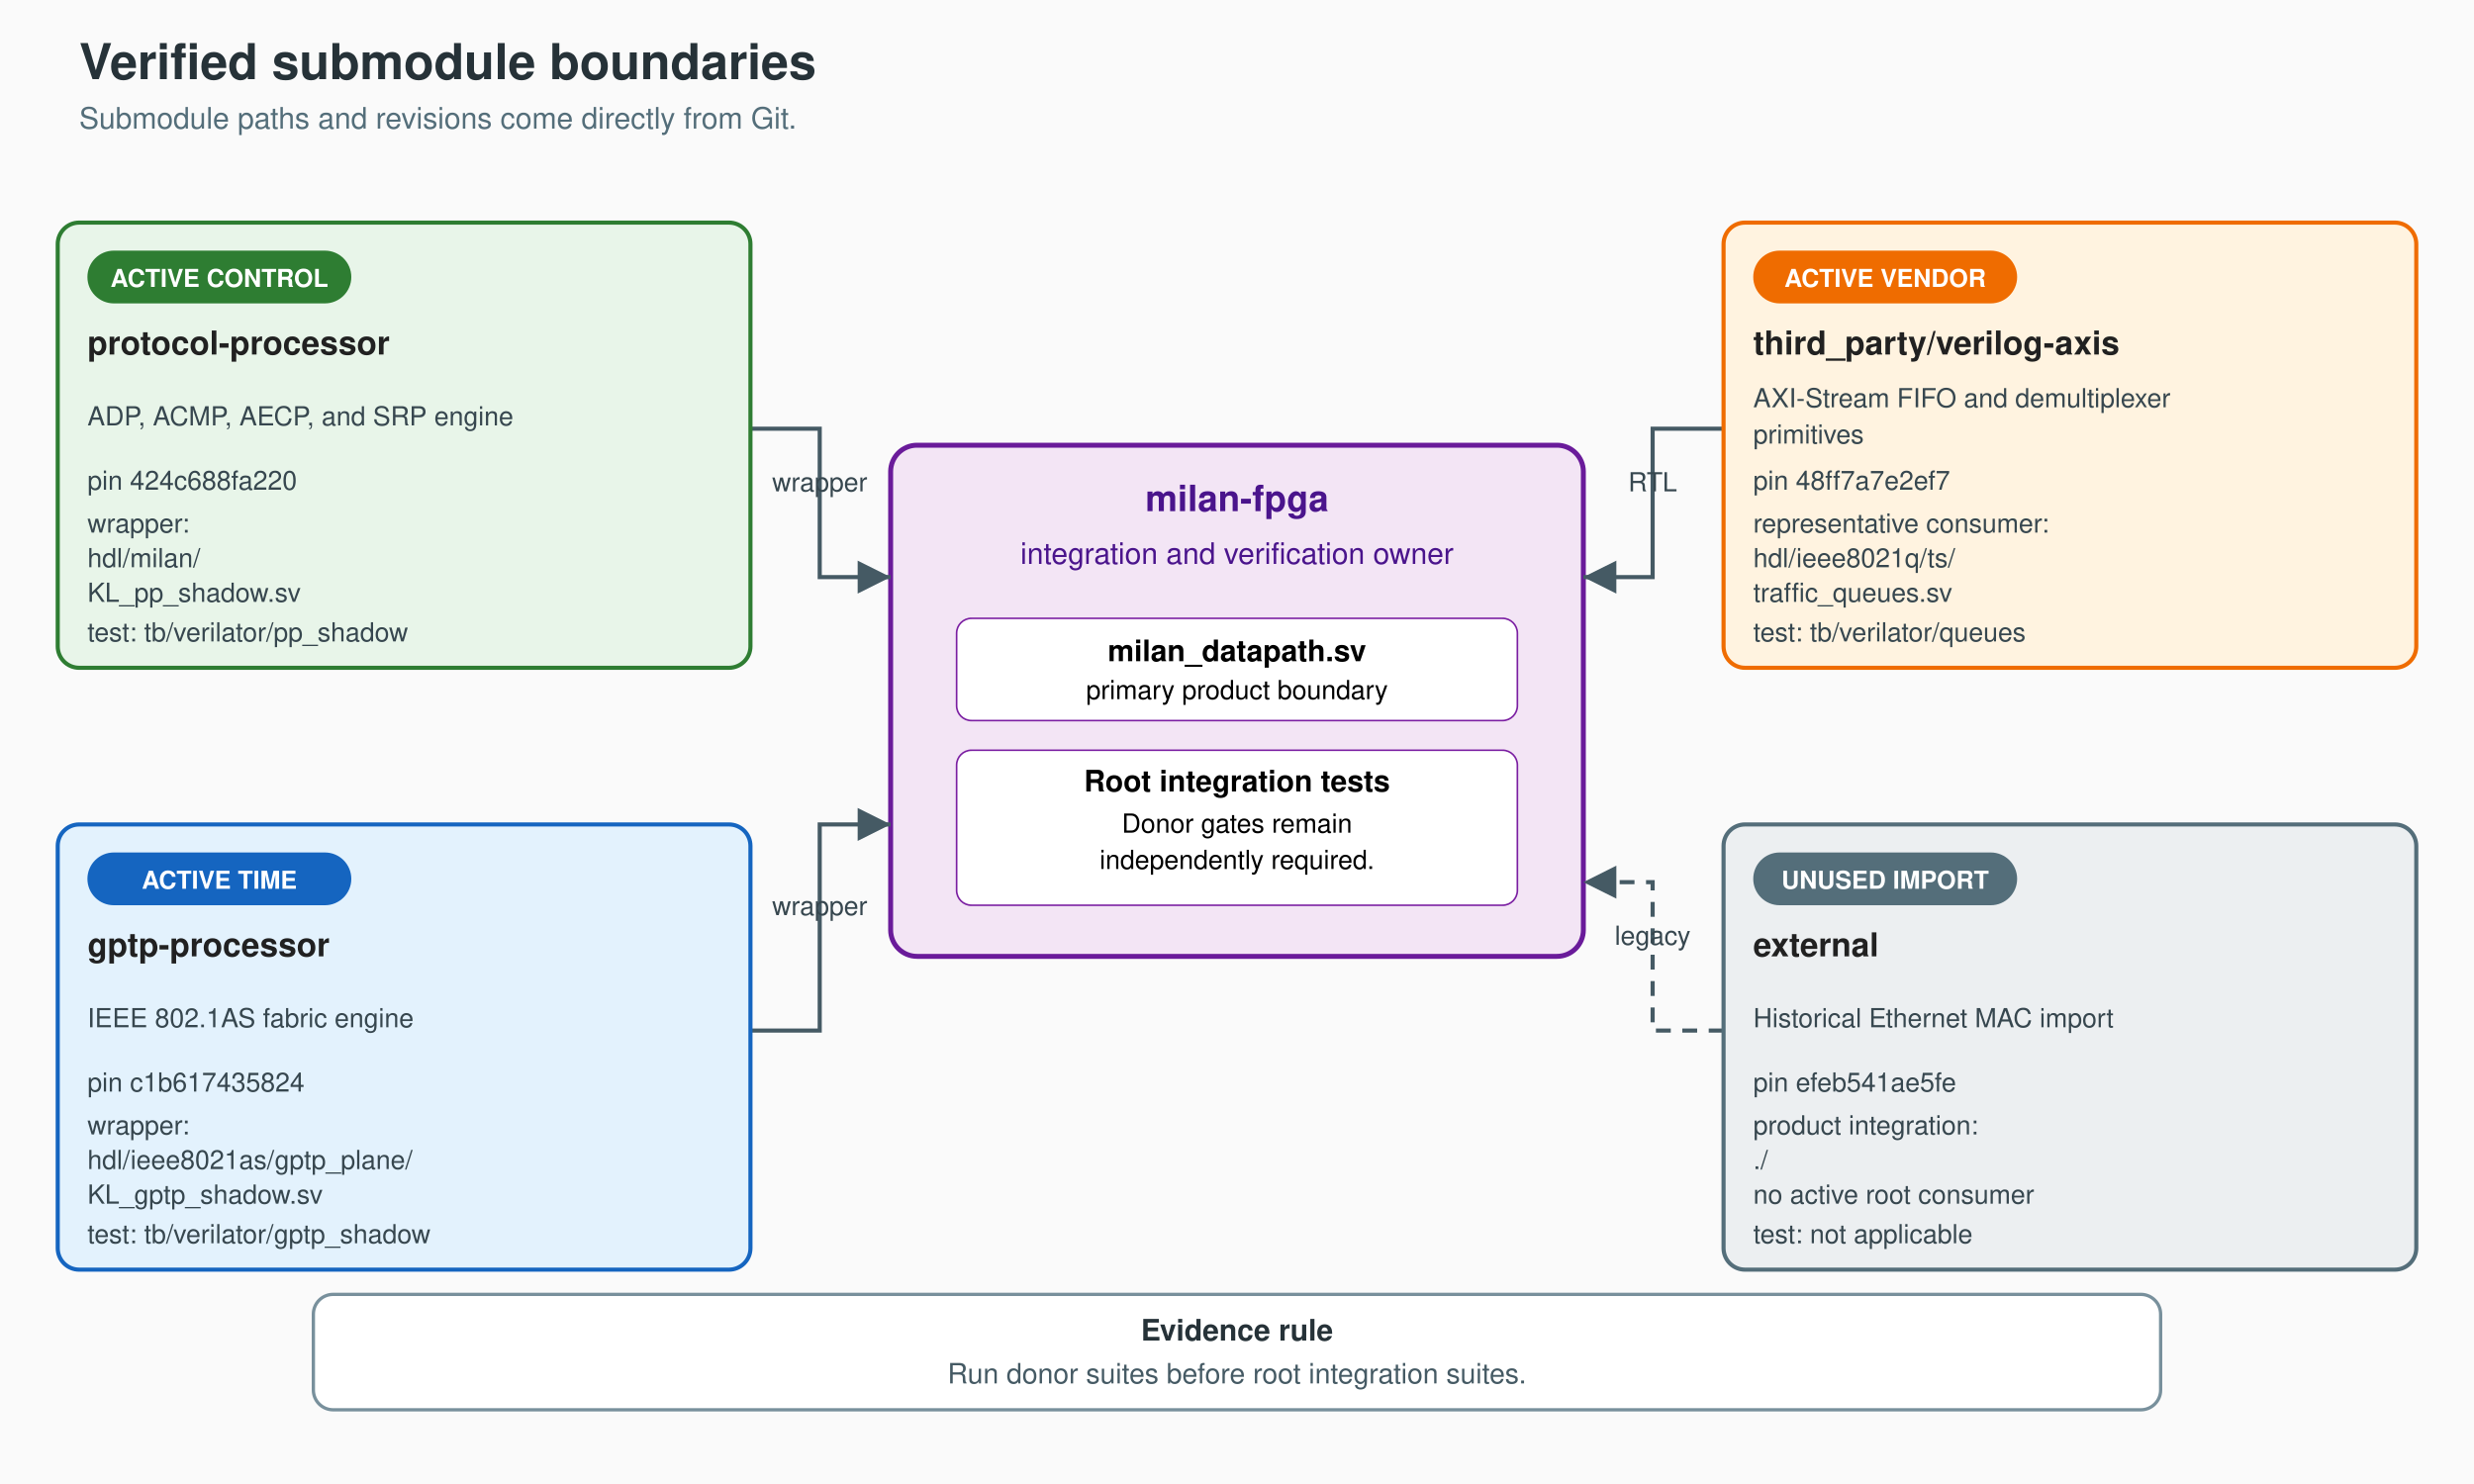
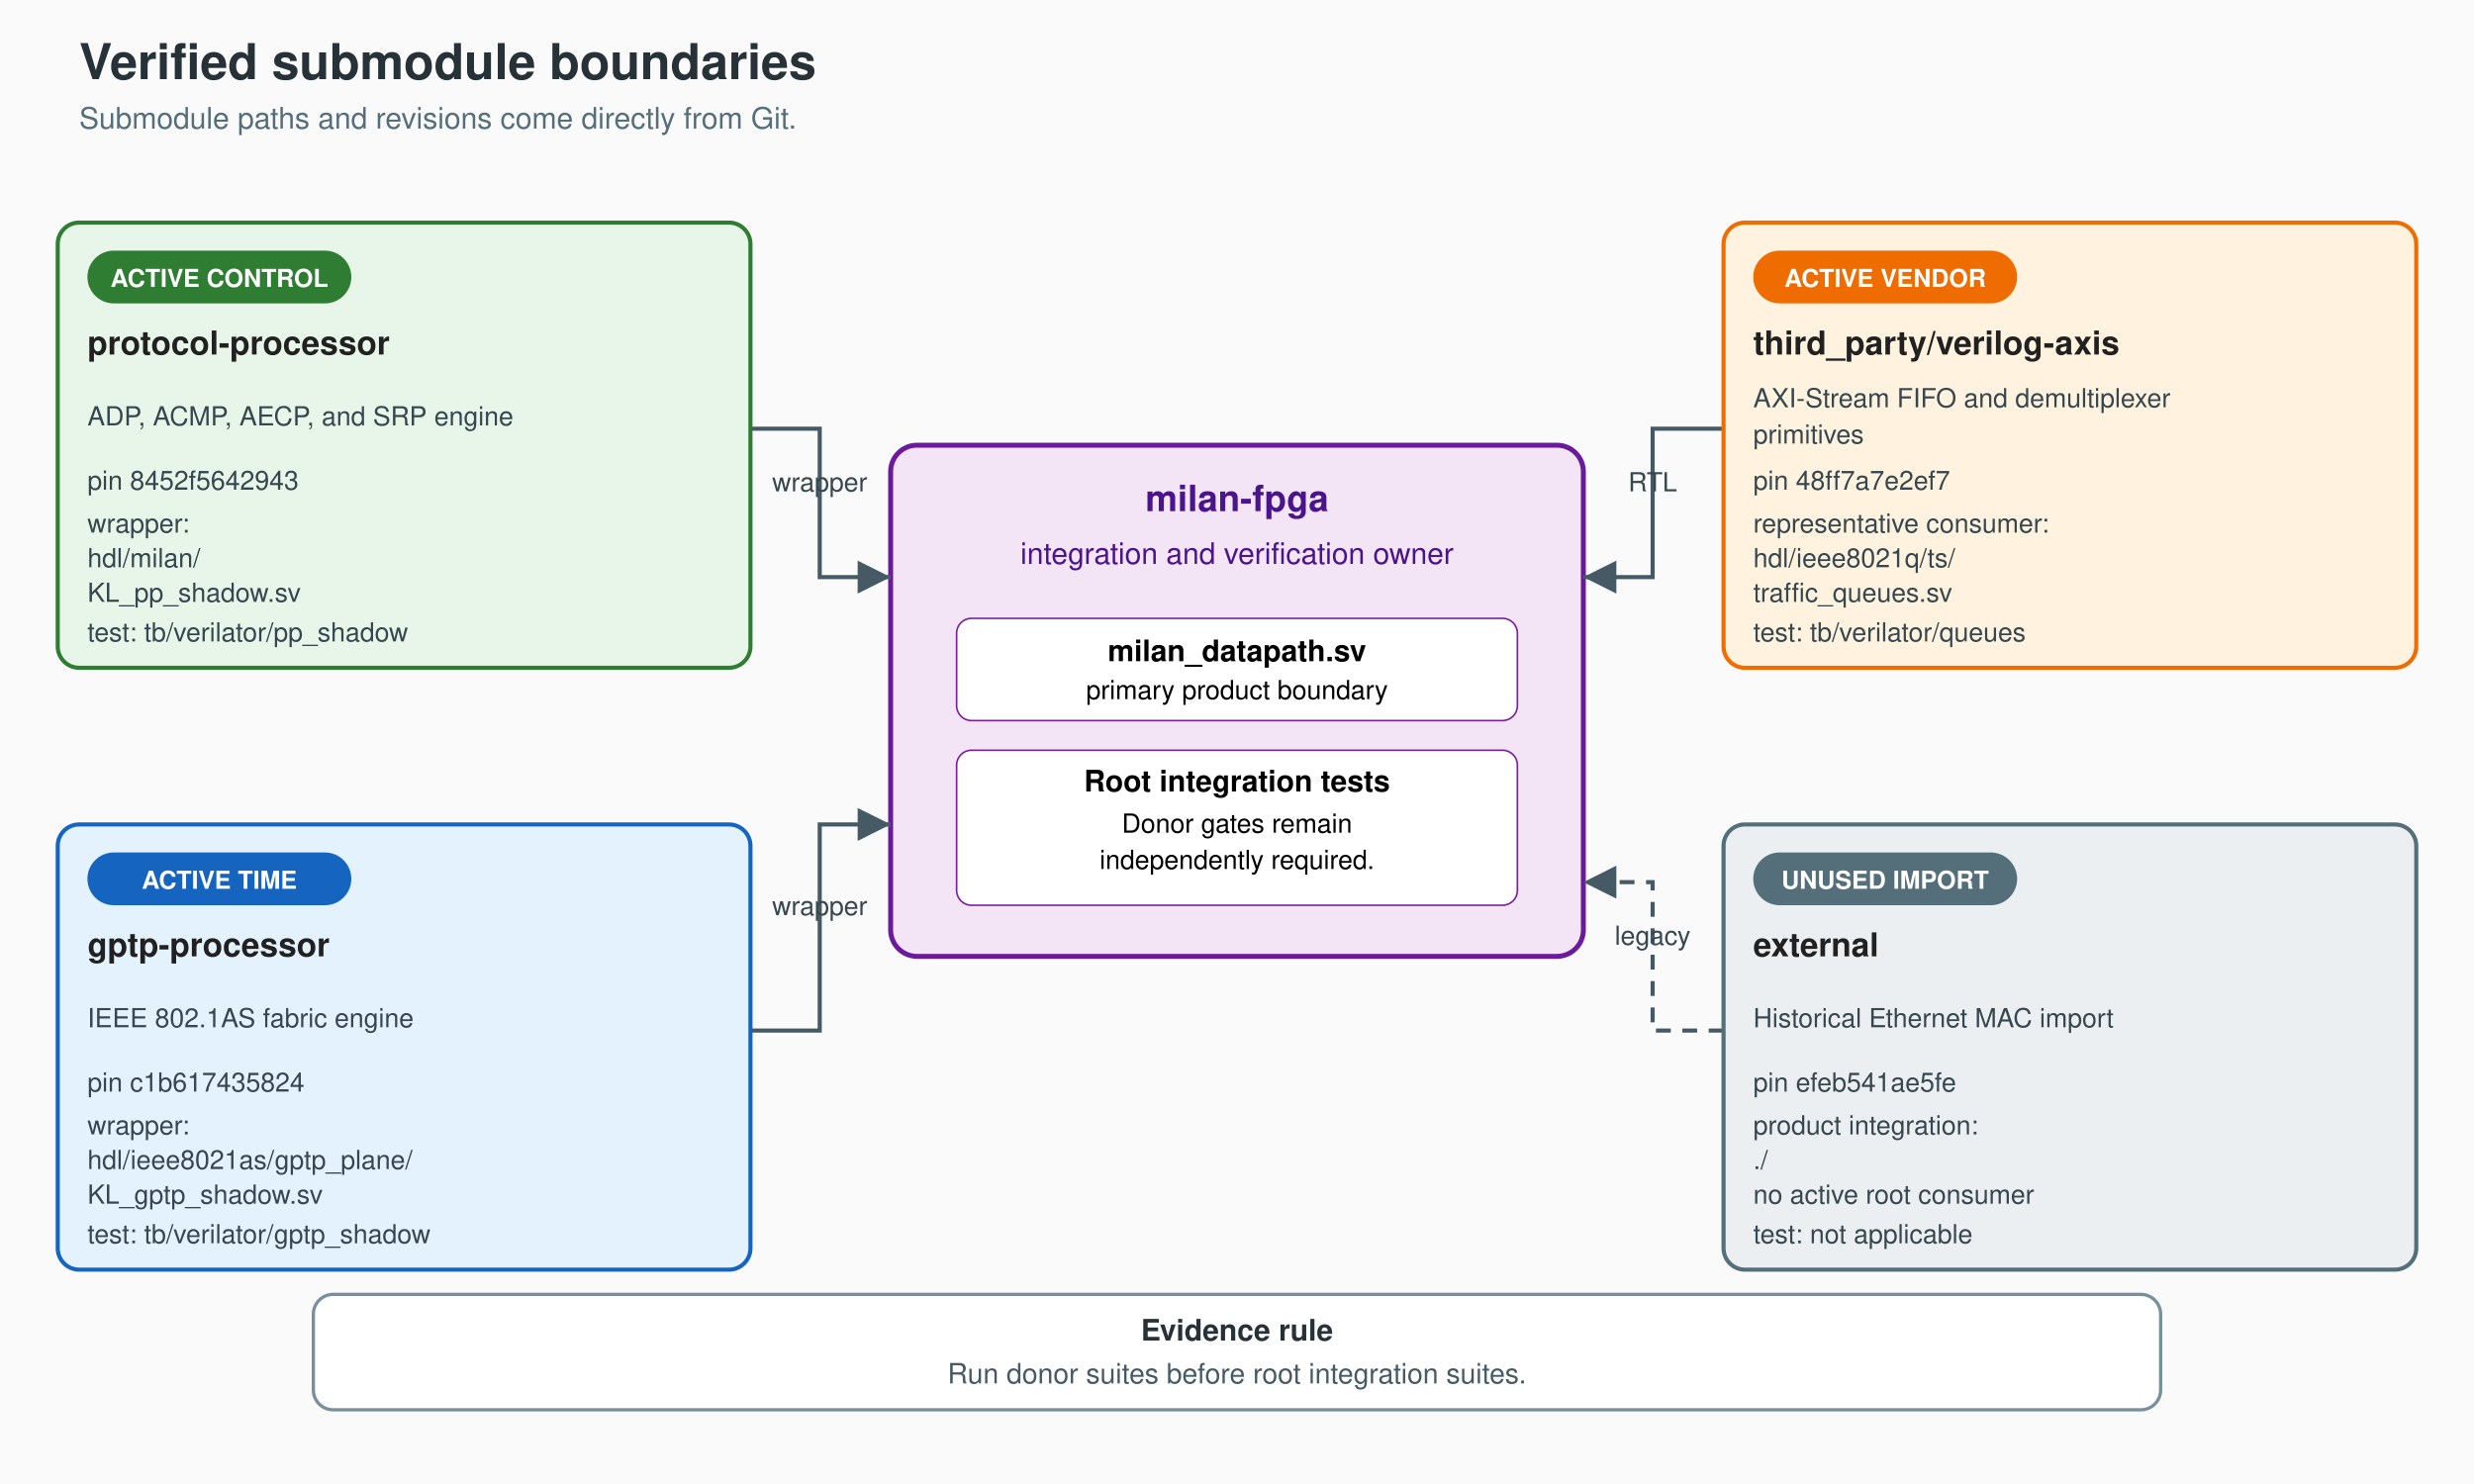
<svg xmlns="http://www.w3.org/2000/svg" width="1500" height="900" viewBox="0 0 1500 900" font-family="Helvetica,Arial,sans-serif">
  <rect width="1500" height="900" fill="#FAFAFA" />
  <defs>
    <marker id="arrow" markerWidth="12" markerHeight="12" refX="8" refY="4" orient="auto">
      <path d="M0,0 L8,4 L0,8 Z" fill="#455A64" />
    </marker>
  </defs>
  <text x="48" y="48" font-size="30" font-weight="bold" fill="#263238">Verified submodule boundaries</text>
  <text x="48" y="78" font-size="18" fill="#546E7A">Submodule paths and revisions come directly from Git.</text>
  <rect x="540" y="270" width="420" height="310" rx="16" fill="#F3E5F5" stroke="#6A1B9A" stroke-width="3" />
  <text x="750" y="310" text-anchor="middle" font-size="22" font-weight="bold" fill="#4A148C">milan-fpga</text>
  <text x="750" y="342" text-anchor="middle" font-size="18" fill="#4A148C">integration and verification owner</text>
  <rect x="580" y="375" width="340" height="62" rx="9" fill="#FFFFFF" stroke="#7B1FA2" />
  <text x="750" y="401" text-anchor="middle" font-size="18" font-weight="bold">milan_datapath.sv</text>
  <text x="750" y="424" text-anchor="middle" font-size="16">primary product boundary</text>
  <rect x="580" y="455" width="340" height="94" rx="9" fill="#FFFFFF" stroke="#7B1FA2" />
  <text x="750" y="480" text-anchor="middle" font-size="18" font-weight="bold">Root integration tests</text>
  <text x="750" y="505" text-anchor="middle" font-size="16">Donor gates remain</text>
  <text x="750" y="527" text-anchor="middle" font-size="16">independently required.</text>
  <path d="M455,260 L497,260 L497,350 L540,350" fill="none" stroke="#455A64" stroke-width="2.5" marker-end="url(#arrow)" />
  <text x="497" y="298" text-anchor="middle" font-size="16" fill="#37474F">wrapper</text>
  <path d="M455,625 L497,625 L497,500 L540,500" fill="none" stroke="#455A64" stroke-width="2.5" marker-end="url(#arrow)" />
  <text x="497" y="555" text-anchor="middle" font-size="16" fill="#37474F">wrapper</text>
  <path d="M1045,260 L1002,260 L1002,350 L960,350" fill="none" stroke="#455A64" stroke-width="2.5" marker-end="url(#arrow)" />
  <text x="1002" y="298" text-anchor="middle" font-size="16" fill="#37474F">RTL</text>
  <path d="M1045,625 L1002,625 L1002,535 L960,535" fill="none" stroke="#455A64" stroke-width="2.5" marker-end="url(#arrow)" stroke-dasharray="9,7" />
  <text x="1002" y="573" text-anchor="middle" font-size="16" fill="#37474F">legacy</text>
  <rect x="35" y="135" width="420" height="270" rx="13" fill="#E8F5E9" stroke="#2E7D32" stroke-width="2.5" />
  <rect x="53" y="152" width="160" height="32" rx="16" fill="#2E7D32" />
  <text x="133" y="174" text-anchor="middle" font-size="15" font-weight="bold" fill="#FFFFFF">ACTIVE CONTROL</text>
  <text x="53" y="215" font-size="20" font-weight="bold" fill="#212121">protocol-processor</text>
  <text x="53" y="258" font-size="16" fill="#37474F">ADP, ACMP, AECP, and SRP engine</text>
-   <text x="53" y="297" font-size="16" fill="#37474F">pin 424c688fa220</text>
+   <text x="53" y="297" font-size="16" fill="#37474F">pin 8452f5642943</text>
  <text x="53" y="323" font-size="16" fill="#37474F">wrapper:</text>
  <text x="53" y="344" font-size="16" fill="#37474F">hdl/milan/</text>
  <text x="53" y="365" font-size="16" fill="#37474F">KL_pp_shadow.sv</text>
  <text x="53" y="389" font-size="16" fill="#37474F">test: tb/verilator/pp_shadow</text>
  <rect x="35" y="500" width="420" height="270" rx="13" fill="#E3F2FD" stroke="#1565C0" stroke-width="2.5" />
  <rect x="53" y="517" width="160" height="32" rx="16" fill="#1565C0" />
  <text x="133" y="539" text-anchor="middle" font-size="15" font-weight="bold" fill="#FFFFFF">ACTIVE TIME</text>
  <text x="53" y="580" font-size="20" font-weight="bold" fill="#212121">gptp-processor</text>
  <text x="53" y="623" font-size="16" fill="#37474F">IEEE 802.1AS fabric engine</text>
  <text x="53" y="662" font-size="16" fill="#37474F">pin c1b617435824</text>
  <text x="53" y="688" font-size="16" fill="#37474F">wrapper:</text>
  <text x="53" y="709" font-size="16" fill="#37474F">hdl/ieee8021as/gptp_plane/</text>
  <text x="53" y="730" font-size="16" fill="#37474F">KL_gptp_shadow.sv</text>
  <text x="53" y="754" font-size="16" fill="#37474F">test: tb/verilator/gptp_shadow</text>
  <rect x="1045" y="135" width="420" height="270" rx="13" fill="#FFF3E0" stroke="#EF6C00" stroke-width="2.5" />
  <rect x="1063" y="152" width="160" height="32" rx="16" fill="#EF6C00" />
  <text x="1143" y="174" text-anchor="middle" font-size="15" font-weight="bold" fill="#FFFFFF">ACTIVE VENDOR</text>
  <text x="1063" y="215" font-size="20" font-weight="bold" fill="#212121">third_party/verilog-axis</text>
  <text x="1063" y="247" font-size="16" fill="#37474F">AXI-Stream FIFO and demultiplexer</text>
  <text x="1063" y="269" font-size="16" fill="#37474F">primitives</text>
  <text x="1063" y="297" font-size="16" fill="#37474F">pin 48ff7a7e2ef7</text>
  <text x="1063" y="323" font-size="16" fill="#37474F">representative consumer:</text>
  <text x="1063" y="344" font-size="16" fill="#37474F">hdl/ieee8021q/ts/</text>
  <text x="1063" y="365" font-size="16" fill="#37474F">traffic_queues.sv</text>
  <text x="1063" y="389" font-size="16" fill="#37474F">test: tb/verilator/queues</text>
  <rect x="1045" y="500" width="420" height="270" rx="13" fill="#ECEFF1" stroke="#546E7A" stroke-width="2.5" />
  <rect x="1063" y="517" width="160" height="32" rx="16" fill="#546E7A" />
  <text x="1143" y="539" text-anchor="middle" font-size="15" font-weight="bold" fill="#FFFFFF">UNUSED IMPORT</text>
  <text x="1063" y="580" font-size="20" font-weight="bold" fill="#212121">external</text>
  <text x="1063" y="623" font-size="16" fill="#37474F">Historical Ethernet MAC import</text>
  <text x="1063" y="662" font-size="16" fill="#37474F">pin efeb541ae5fe</text>
  <text x="1063" y="688" font-size="16" fill="#37474F">product integration:</text>
  <text x="1063" y="709" font-size="16" fill="#37474F">./</text>
  <text x="1063" y="730" font-size="16" fill="#37474F">no active root consumer</text>
  <text x="1063" y="754" font-size="16" fill="#37474F">test: not applicable</text>
  <rect x="190" y="785" width="1120" height="70" rx="12" fill="#FFFFFF" stroke="#78909C" stroke-width="2" />
  <text x="750" y="813" text-anchor="middle" font-size="18" font-weight="bold" fill="#263238">Evidence rule</text>
  <text x="750" y="839" text-anchor="middle" font-size="17" fill="#455A64">Run donor suites before root integration suites.</text>
</svg>
